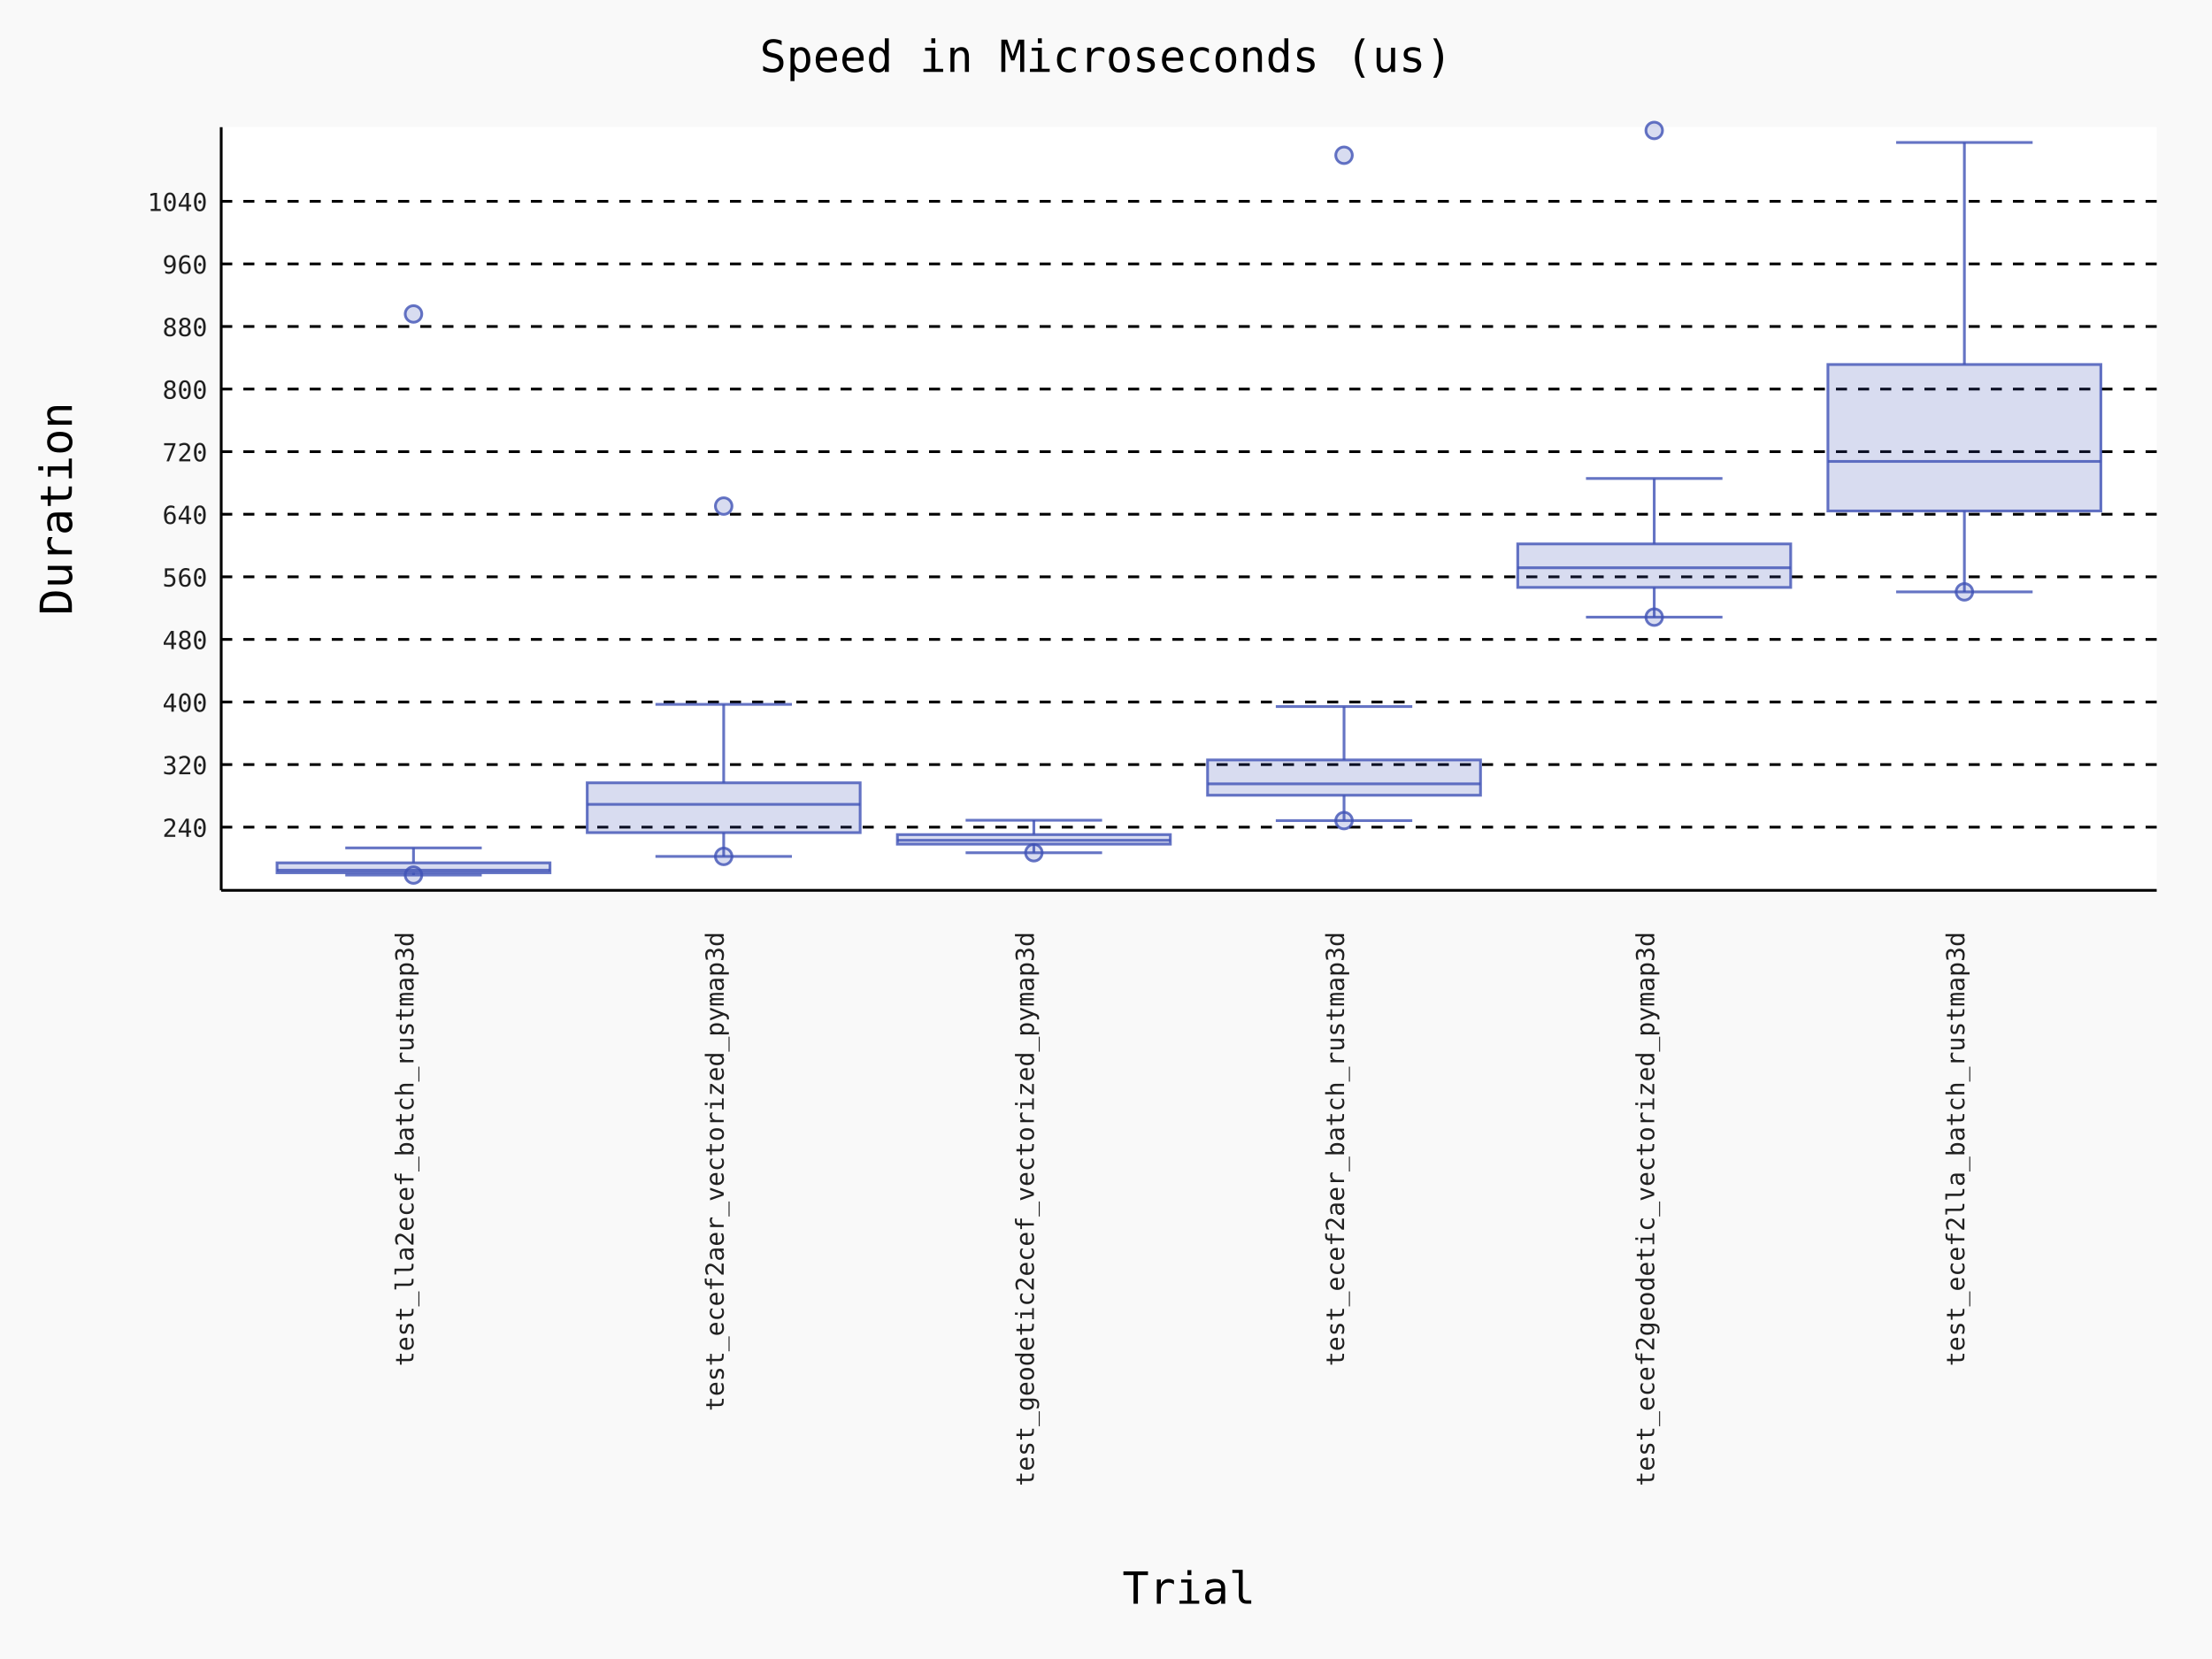
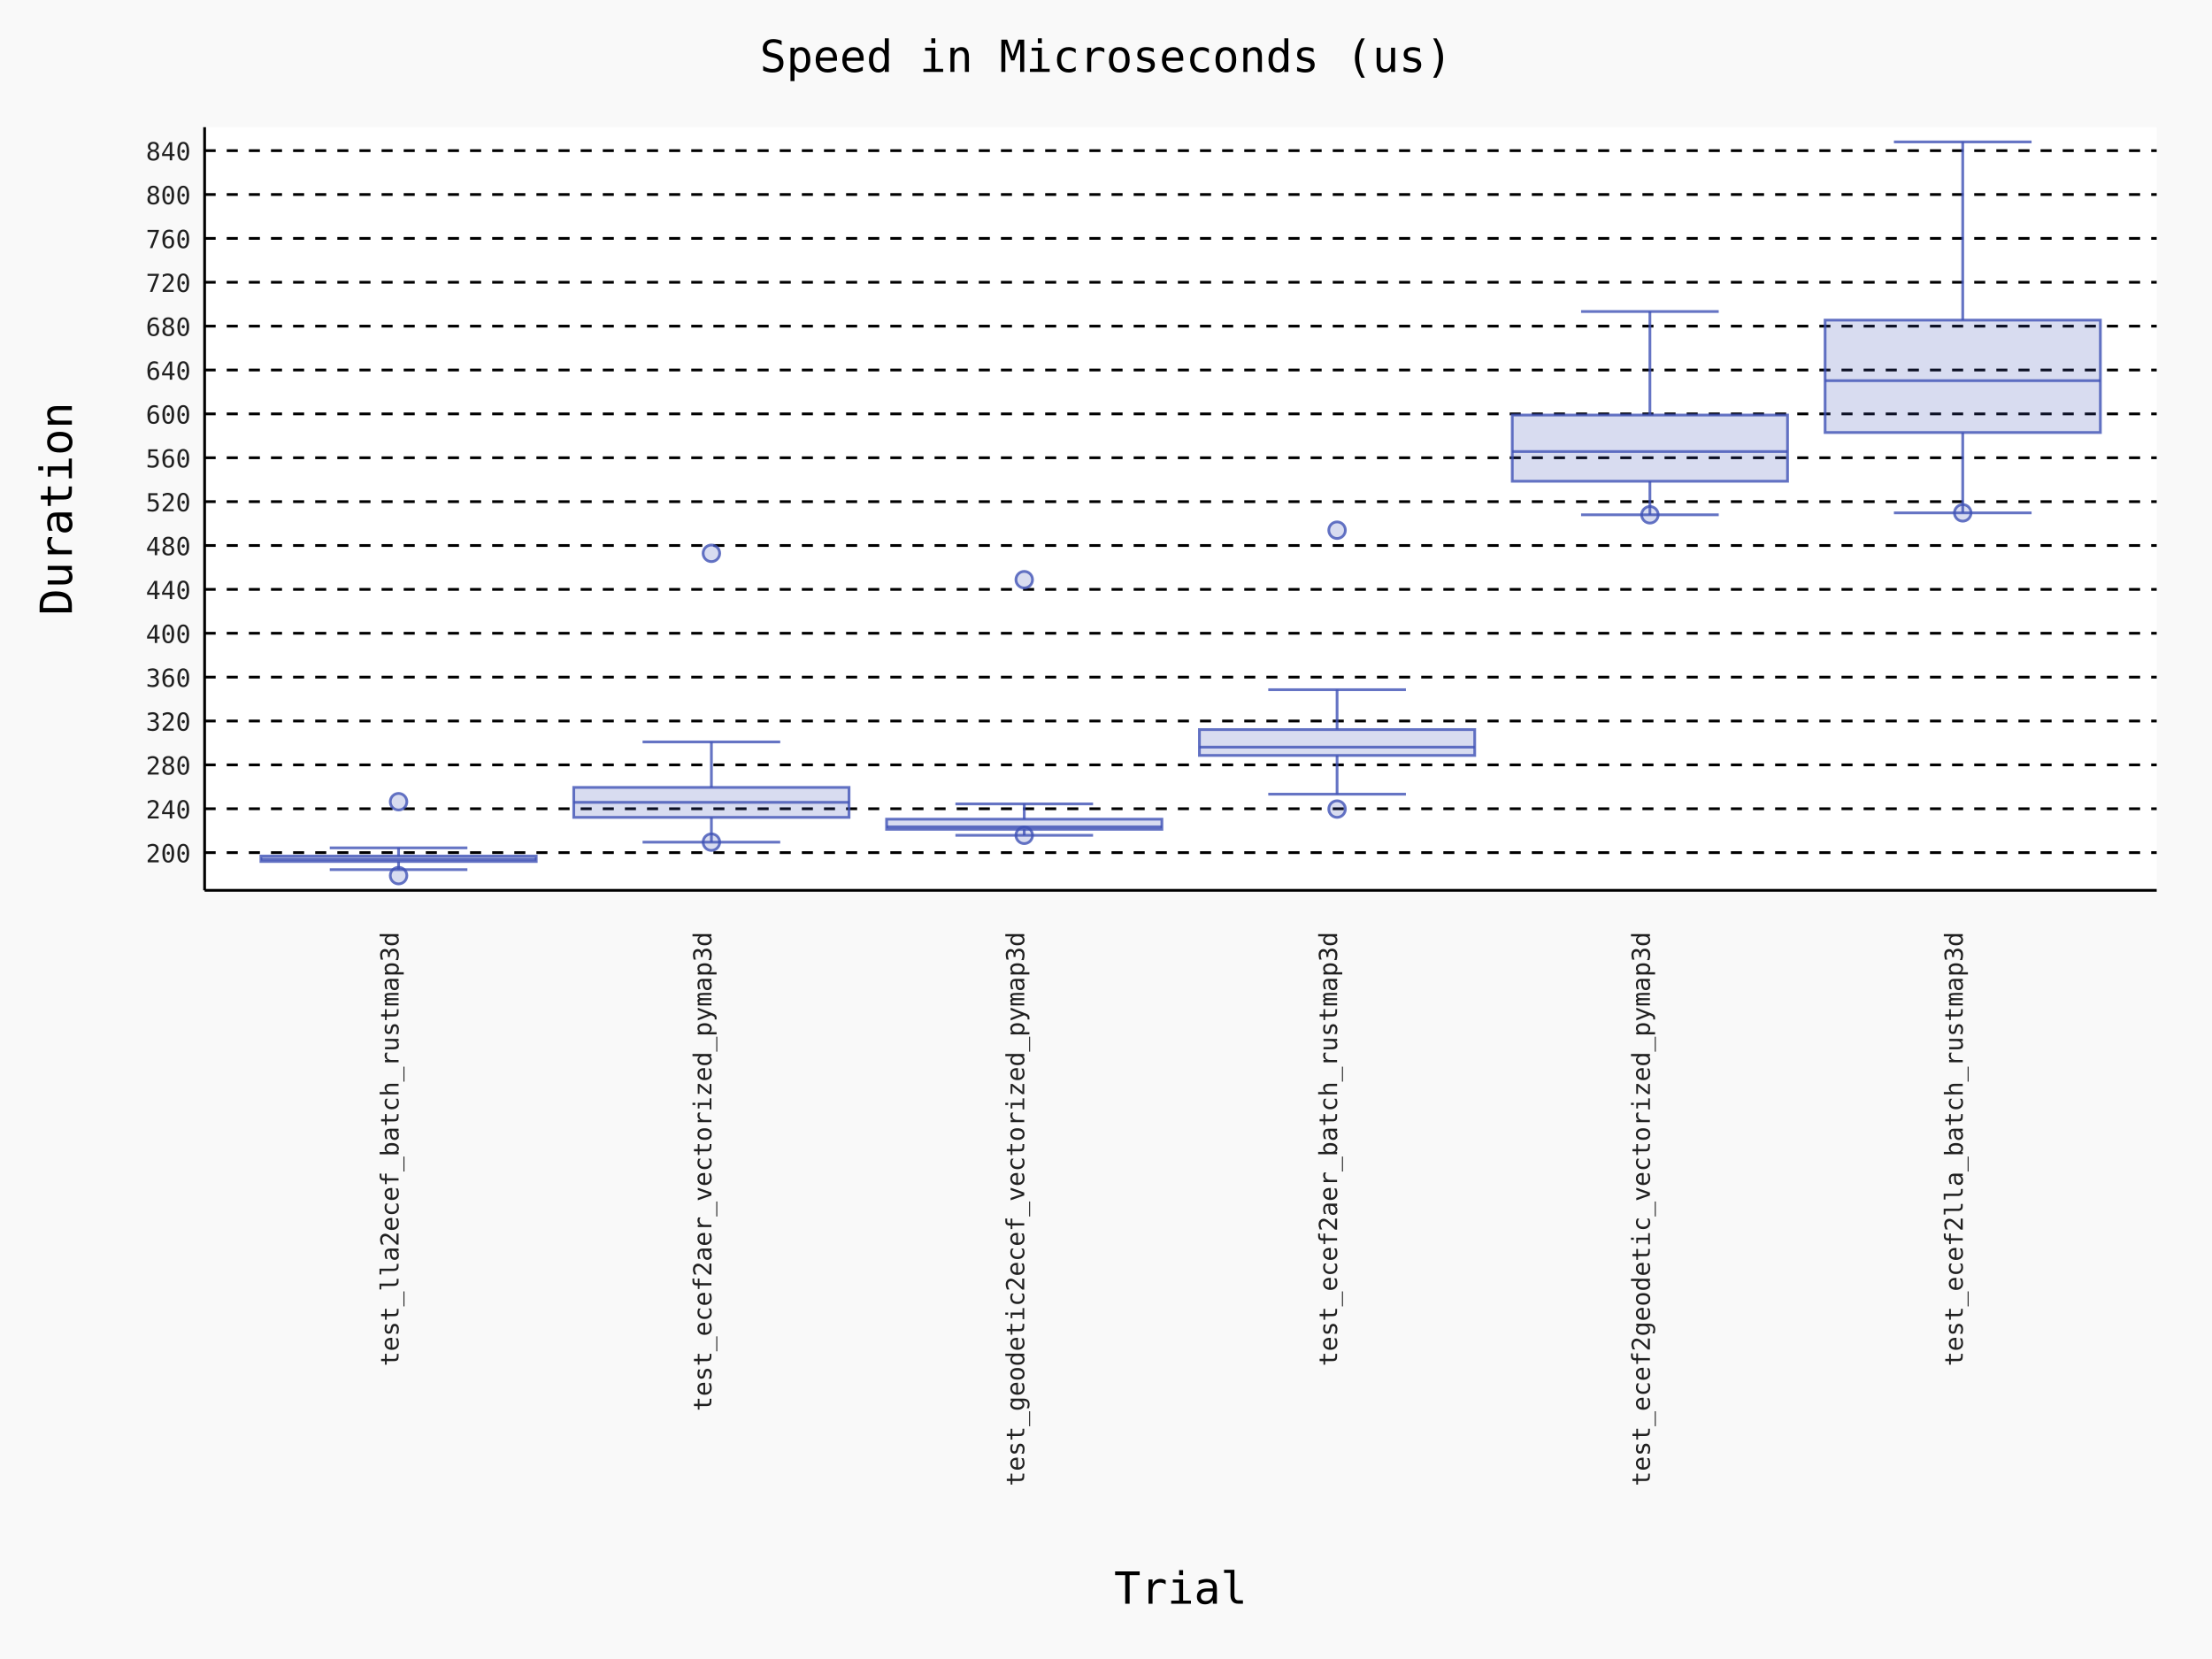
- <svg xmlns="http://www.w3.org/2000/svg" id="chart-7cfd5db5-1925-4a0a-97e5-719bb035194c" class="pygal-chart" viewBox="0 0 800 600">
+ <svg xmlns="http://www.w3.org/2000/svg" id="chart-a30a674b-902f-4b41-9be7-0fd7ef0fada4" class="pygal-chart" viewBox="0 0 800 600">
  <defs>
-     <style type="text/css">#chart-7cfd5db5-1925-4a0a-97e5-719bb035194c{-webkit-user-select:none;-webkit-font-smoothing:antialiased;font-family:Consolas,"Deja Vu Sans Mono","Bitstream Vera Sans Mono","Courier New",monospace}#chart-7cfd5db5-1925-4a0a-97e5-719bb035194c .title{font-family:Consolas,"Deja Vu Sans Mono","Bitstream Vera Sans Mono","Courier New",monospace;font-size:16px}#chart-7cfd5db5-1925-4a0a-97e5-719bb035194c .legends .legend text{font-family:Consolas,"Deja Vu Sans Mono","Bitstream Vera Sans Mono","Courier New",monospace;font-size:14px}#chart-7cfd5db5-1925-4a0a-97e5-719bb035194c .axis text{font-family:Consolas,"Deja Vu Sans Mono","Bitstream Vera Sans Mono","Courier New",monospace;font-size:10px}#chart-7cfd5db5-1925-4a0a-97e5-719bb035194c .axis text.major{font-family:Consolas,"Deja Vu Sans Mono","Bitstream Vera Sans Mono","Courier New",monospace;font-size:10px}#chart-7cfd5db5-1925-4a0a-97e5-719bb035194c .text-overlay text.value{font-family:Consolas,"Deja Vu Sans Mono","Bitstream Vera Sans Mono","Courier New",monospace;font-size:16px}#chart-7cfd5db5-1925-4a0a-97e5-719bb035194c .text-overlay text.label{font-family:Consolas,"Deja Vu Sans Mono","Bitstream Vera Sans Mono","Courier New",monospace;font-size:10px}#chart-7cfd5db5-1925-4a0a-97e5-719bb035194c .tooltip{font-family:Consolas,"Deja Vu Sans Mono","Bitstream Vera Sans Mono","Courier New",monospace;font-size:14px}#chart-7cfd5db5-1925-4a0a-97e5-719bb035194c text.no_data{font-family:Consolas,"Deja Vu Sans Mono","Bitstream Vera Sans Mono","Courier New",monospace;font-size:64px}
- #chart-7cfd5db5-1925-4a0a-97e5-719bb035194c{background-color:rgba(249,249,249,1)}#chart-7cfd5db5-1925-4a0a-97e5-719bb035194c path,#chart-7cfd5db5-1925-4a0a-97e5-719bb035194c line,#chart-7cfd5db5-1925-4a0a-97e5-719bb035194c rect,#chart-7cfd5db5-1925-4a0a-97e5-719bb035194c circle{-webkit-transition:150ms;-moz-transition:150ms;transition:150ms}#chart-7cfd5db5-1925-4a0a-97e5-719bb035194c .graph &gt; .background{fill:rgba(249,249,249,1)}#chart-7cfd5db5-1925-4a0a-97e5-719bb035194c .plot &gt; .background{fill:rgba(255,255,255,1)}#chart-7cfd5db5-1925-4a0a-97e5-719bb035194c .graph{fill:rgba(0,0,0,.87)}#chart-7cfd5db5-1925-4a0a-97e5-719bb035194c text.no_data{fill:rgba(0,0,0,1)}#chart-7cfd5db5-1925-4a0a-97e5-719bb035194c .title{fill:rgba(0,0,0,1)}#chart-7cfd5db5-1925-4a0a-97e5-719bb035194c .legends .legend text{fill:rgba(0,0,0,.87)}#chart-7cfd5db5-1925-4a0a-97e5-719bb035194c .legends .legend:hover text{fill:rgba(0,0,0,1)}#chart-7cfd5db5-1925-4a0a-97e5-719bb035194c .axis .line{stroke:rgba(0,0,0,1)}#chart-7cfd5db5-1925-4a0a-97e5-719bb035194c .axis .guide.line{stroke:rgba(0,0,0,.54)}#chart-7cfd5db5-1925-4a0a-97e5-719bb035194c .axis .major.line{stroke:rgba(0,0,0,.87)}#chart-7cfd5db5-1925-4a0a-97e5-719bb035194c .axis text.major{fill:rgba(0,0,0,1)}#chart-7cfd5db5-1925-4a0a-97e5-719bb035194c .axis.y .guides:hover .guide.line,#chart-7cfd5db5-1925-4a0a-97e5-719bb035194c .line-graph .axis.x .guides:hover .guide.line,#chart-7cfd5db5-1925-4a0a-97e5-719bb035194c .stackedline-graph .axis.x .guides:hover .guide.line,#chart-7cfd5db5-1925-4a0a-97e5-719bb035194c .xy-graph .axis.x .guides:hover .guide.line{stroke:rgba(0,0,0,1)}#chart-7cfd5db5-1925-4a0a-97e5-719bb035194c .axis .guides:hover text{fill:rgba(0,0,0,1)}#chart-7cfd5db5-1925-4a0a-97e5-719bb035194c .reactive{fill-opacity:.7;stroke-opacity:.8;stroke-width:1}#chart-7cfd5db5-1925-4a0a-97e5-719bb035194c .ci{stroke:rgba(0,0,0,.87)}#chart-7cfd5db5-1925-4a0a-97e5-719bb035194c .reactive.active,#chart-7cfd5db5-1925-4a0a-97e5-719bb035194c .active .reactive{fill-opacity:.8;stroke-opacity:.9;stroke-width:4}#chart-7cfd5db5-1925-4a0a-97e5-719bb035194c .ci .reactive.active{stroke-width:1.5}#chart-7cfd5db5-1925-4a0a-97e5-719bb035194c .series text{fill:rgba(0,0,0,1)}#chart-7cfd5db5-1925-4a0a-97e5-719bb035194c .tooltip rect{fill:rgba(255,255,255,1);stroke:rgba(0,0,0,1);-webkit-transition:opacity 150ms;-moz-transition:opacity 150ms;transition:opacity 150ms}#chart-7cfd5db5-1925-4a0a-97e5-719bb035194c .tooltip .label{fill:rgba(0,0,0,.87)}#chart-7cfd5db5-1925-4a0a-97e5-719bb035194c .tooltip .label{fill:rgba(0,0,0,.87)}#chart-7cfd5db5-1925-4a0a-97e5-719bb035194c .tooltip .legend{font-size:.8em;fill:rgba(0,0,0,.54)}#chart-7cfd5db5-1925-4a0a-97e5-719bb035194c .tooltip .x_label{font-size:.6em;fill:rgba(0,0,0,1)}#chart-7cfd5db5-1925-4a0a-97e5-719bb035194c .tooltip .xlink{font-size:.5em;text-decoration:underline}#chart-7cfd5db5-1925-4a0a-97e5-719bb035194c .tooltip .value{font-size:1.5em}#chart-7cfd5db5-1925-4a0a-97e5-719bb035194c .bound{font-size:.5em}#chart-7cfd5db5-1925-4a0a-97e5-719bb035194c .max-value{font-size:.75em;fill:rgba(0,0,0,.54)}#chart-7cfd5db5-1925-4a0a-97e5-719bb035194c .map-element{fill:rgba(255,255,255,1);stroke:rgba(0,0,0,.54) !important}#chart-7cfd5db5-1925-4a0a-97e5-719bb035194c .map-element .reactive{fill-opacity:inherit;stroke-opacity:inherit}#chart-7cfd5db5-1925-4a0a-97e5-719bb035194c .color-0,#chart-7cfd5db5-1925-4a0a-97e5-719bb035194c .color-0 a:visited{stroke:#3F51B5;fill:#3F51B5}#chart-7cfd5db5-1925-4a0a-97e5-719bb035194c .color-1,#chart-7cfd5db5-1925-4a0a-97e5-719bb035194c .color-1 a:visited{stroke:#3F51B5;fill:#3F51B5}#chart-7cfd5db5-1925-4a0a-97e5-719bb035194c .color-2,#chart-7cfd5db5-1925-4a0a-97e5-719bb035194c .color-2 a:visited{stroke:#3F51B5;fill:#3F51B5}#chart-7cfd5db5-1925-4a0a-97e5-719bb035194c .color-3,#chart-7cfd5db5-1925-4a0a-97e5-719bb035194c .color-3 a:visited{stroke:#3F51B5;fill:#3F51B5}#chart-7cfd5db5-1925-4a0a-97e5-719bb035194c .color-4,#chart-7cfd5db5-1925-4a0a-97e5-719bb035194c .color-4 a:visited{stroke:#3F51B5;fill:#3F51B5}#chart-7cfd5db5-1925-4a0a-97e5-719bb035194c .color-5,#chart-7cfd5db5-1925-4a0a-97e5-719bb035194c .color-5 a:visited{stroke:#3F51B5;fill:#3F51B5}#chart-7cfd5db5-1925-4a0a-97e5-719bb035194c .text-overlay .color-0 text{fill:black}#chart-7cfd5db5-1925-4a0a-97e5-719bb035194c .text-overlay .color-1 text{fill:black}#chart-7cfd5db5-1925-4a0a-97e5-719bb035194c .text-overlay .color-2 text{fill:black}#chart-7cfd5db5-1925-4a0a-97e5-719bb035194c .text-overlay .color-3 text{fill:black}#chart-7cfd5db5-1925-4a0a-97e5-719bb035194c .text-overlay .color-4 text{fill:black}#chart-7cfd5db5-1925-4a0a-97e5-719bb035194c .text-overlay .color-5 text{fill:black}
- #chart-7cfd5db5-1925-4a0a-97e5-719bb035194c text.no_data{text-anchor:middle}#chart-7cfd5db5-1925-4a0a-97e5-719bb035194c .guide.line{fill:none}#chart-7cfd5db5-1925-4a0a-97e5-719bb035194c .centered{text-anchor:middle}#chart-7cfd5db5-1925-4a0a-97e5-719bb035194c .title{text-anchor:middle}#chart-7cfd5db5-1925-4a0a-97e5-719bb035194c .legends .legend text{fill-opacity:1}#chart-7cfd5db5-1925-4a0a-97e5-719bb035194c .axis.x text{text-anchor:middle}#chart-7cfd5db5-1925-4a0a-97e5-719bb035194c .axis.x:not(.web) text[transform]{text-anchor:start}#chart-7cfd5db5-1925-4a0a-97e5-719bb035194c .axis.x:not(.web) text[transform].backwards{text-anchor:end}#chart-7cfd5db5-1925-4a0a-97e5-719bb035194c .axis.y text{text-anchor:end}#chart-7cfd5db5-1925-4a0a-97e5-719bb035194c .axis.y text[transform].backwards{text-anchor:start}#chart-7cfd5db5-1925-4a0a-97e5-719bb035194c .axis.y2 text{text-anchor:start}#chart-7cfd5db5-1925-4a0a-97e5-719bb035194c .axis.y2 text[transform].backwards{text-anchor:end}#chart-7cfd5db5-1925-4a0a-97e5-719bb035194c .axis .guide.line{stroke-dasharray:4,4;stroke:black}#chart-7cfd5db5-1925-4a0a-97e5-719bb035194c .axis .major.guide.line{stroke-dasharray:6,6;stroke:black}#chart-7cfd5db5-1925-4a0a-97e5-719bb035194c .horizontal .axis.y .guide.line,#chart-7cfd5db5-1925-4a0a-97e5-719bb035194c .horizontal .axis.y2 .guide.line,#chart-7cfd5db5-1925-4a0a-97e5-719bb035194c .vertical .axis.x .guide.line{opacity:0}#chart-7cfd5db5-1925-4a0a-97e5-719bb035194c .horizontal .axis.always_show .guide.line,#chart-7cfd5db5-1925-4a0a-97e5-719bb035194c .vertical .axis.always_show .guide.line{opacity:1 !important}#chart-7cfd5db5-1925-4a0a-97e5-719bb035194c .axis.y .guides:hover .guide.line,#chart-7cfd5db5-1925-4a0a-97e5-719bb035194c .axis.y2 .guides:hover .guide.line,#chart-7cfd5db5-1925-4a0a-97e5-719bb035194c .axis.x .guides:hover .guide.line{opacity:1}#chart-7cfd5db5-1925-4a0a-97e5-719bb035194c .axis .guides:hover text{opacity:1}#chart-7cfd5db5-1925-4a0a-97e5-719bb035194c .nofill{fill:none}#chart-7cfd5db5-1925-4a0a-97e5-719bb035194c .subtle-fill{fill-opacity:.2}#chart-7cfd5db5-1925-4a0a-97e5-719bb035194c .dot{stroke-width:1px;fill-opacity:1;stroke-opacity:1}#chart-7cfd5db5-1925-4a0a-97e5-719bb035194c .dot.active{stroke-width:5px}#chart-7cfd5db5-1925-4a0a-97e5-719bb035194c .dot.negative{fill:transparent}#chart-7cfd5db5-1925-4a0a-97e5-719bb035194c text,#chart-7cfd5db5-1925-4a0a-97e5-719bb035194c tspan{stroke:none !important}#chart-7cfd5db5-1925-4a0a-97e5-719bb035194c .series text.active{opacity:1}#chart-7cfd5db5-1925-4a0a-97e5-719bb035194c .tooltip rect{fill-opacity:.95;stroke-width:.5}#chart-7cfd5db5-1925-4a0a-97e5-719bb035194c .tooltip text{fill-opacity:1}#chart-7cfd5db5-1925-4a0a-97e5-719bb035194c .showable{visibility:hidden}#chart-7cfd5db5-1925-4a0a-97e5-719bb035194c .showable.shown{visibility:visible}#chart-7cfd5db5-1925-4a0a-97e5-719bb035194c .gauge-background{fill:rgba(229,229,229,1);stroke:none}#chart-7cfd5db5-1925-4a0a-97e5-719bb035194c .bg-lines{stroke:rgba(249,249,249,1);stroke-width:2px}
+     <style type="text/css">#chart-a30a674b-902f-4b41-9be7-0fd7ef0fada4{-webkit-user-select:none;-webkit-font-smoothing:antialiased;font-family:Consolas,"Deja Vu Sans Mono","Bitstream Vera Sans Mono","Courier New",monospace}#chart-a30a674b-902f-4b41-9be7-0fd7ef0fada4 .title{font-family:Consolas,"Deja Vu Sans Mono","Bitstream Vera Sans Mono","Courier New",monospace;font-size:16px}#chart-a30a674b-902f-4b41-9be7-0fd7ef0fada4 .legends .legend text{font-family:Consolas,"Deja Vu Sans Mono","Bitstream Vera Sans Mono","Courier New",monospace;font-size:14px}#chart-a30a674b-902f-4b41-9be7-0fd7ef0fada4 .axis text{font-family:Consolas,"Deja Vu Sans Mono","Bitstream Vera Sans Mono","Courier New",monospace;font-size:10px}#chart-a30a674b-902f-4b41-9be7-0fd7ef0fada4 .axis text.major{font-family:Consolas,"Deja Vu Sans Mono","Bitstream Vera Sans Mono","Courier New",monospace;font-size:10px}#chart-a30a674b-902f-4b41-9be7-0fd7ef0fada4 .text-overlay text.value{font-family:Consolas,"Deja Vu Sans Mono","Bitstream Vera Sans Mono","Courier New",monospace;font-size:16px}#chart-a30a674b-902f-4b41-9be7-0fd7ef0fada4 .text-overlay text.label{font-family:Consolas,"Deja Vu Sans Mono","Bitstream Vera Sans Mono","Courier New",monospace;font-size:10px}#chart-a30a674b-902f-4b41-9be7-0fd7ef0fada4 .tooltip{font-family:Consolas,"Deja Vu Sans Mono","Bitstream Vera Sans Mono","Courier New",monospace;font-size:14px}#chart-a30a674b-902f-4b41-9be7-0fd7ef0fada4 text.no_data{font-family:Consolas,"Deja Vu Sans Mono","Bitstream Vera Sans Mono","Courier New",monospace;font-size:64px}
+ #chart-a30a674b-902f-4b41-9be7-0fd7ef0fada4{background-color:rgba(249,249,249,1)}#chart-a30a674b-902f-4b41-9be7-0fd7ef0fada4 path,#chart-a30a674b-902f-4b41-9be7-0fd7ef0fada4 line,#chart-a30a674b-902f-4b41-9be7-0fd7ef0fada4 rect,#chart-a30a674b-902f-4b41-9be7-0fd7ef0fada4 circle{-webkit-transition:150ms;-moz-transition:150ms;transition:150ms}#chart-a30a674b-902f-4b41-9be7-0fd7ef0fada4 .graph &gt; .background{fill:rgba(249,249,249,1)}#chart-a30a674b-902f-4b41-9be7-0fd7ef0fada4 .plot &gt; .background{fill:rgba(255,255,255,1)}#chart-a30a674b-902f-4b41-9be7-0fd7ef0fada4 .graph{fill:rgba(0,0,0,.87)}#chart-a30a674b-902f-4b41-9be7-0fd7ef0fada4 text.no_data{fill:rgba(0,0,0,1)}#chart-a30a674b-902f-4b41-9be7-0fd7ef0fada4 .title{fill:rgba(0,0,0,1)}#chart-a30a674b-902f-4b41-9be7-0fd7ef0fada4 .legends .legend text{fill:rgba(0,0,0,.87)}#chart-a30a674b-902f-4b41-9be7-0fd7ef0fada4 .legends .legend:hover text{fill:rgba(0,0,0,1)}#chart-a30a674b-902f-4b41-9be7-0fd7ef0fada4 .axis .line{stroke:rgba(0,0,0,1)}#chart-a30a674b-902f-4b41-9be7-0fd7ef0fada4 .axis .guide.line{stroke:rgba(0,0,0,.54)}#chart-a30a674b-902f-4b41-9be7-0fd7ef0fada4 .axis .major.line{stroke:rgba(0,0,0,.87)}#chart-a30a674b-902f-4b41-9be7-0fd7ef0fada4 .axis text.major{fill:rgba(0,0,0,1)}#chart-a30a674b-902f-4b41-9be7-0fd7ef0fada4 .axis.y .guides:hover .guide.line,#chart-a30a674b-902f-4b41-9be7-0fd7ef0fada4 .line-graph .axis.x .guides:hover .guide.line,#chart-a30a674b-902f-4b41-9be7-0fd7ef0fada4 .stackedline-graph .axis.x .guides:hover .guide.line,#chart-a30a674b-902f-4b41-9be7-0fd7ef0fada4 .xy-graph .axis.x .guides:hover .guide.line{stroke:rgba(0,0,0,1)}#chart-a30a674b-902f-4b41-9be7-0fd7ef0fada4 .axis .guides:hover text{fill:rgba(0,0,0,1)}#chart-a30a674b-902f-4b41-9be7-0fd7ef0fada4 .reactive{fill-opacity:.7;stroke-opacity:.8;stroke-width:1}#chart-a30a674b-902f-4b41-9be7-0fd7ef0fada4 .ci{stroke:rgba(0,0,0,.87)}#chart-a30a674b-902f-4b41-9be7-0fd7ef0fada4 .reactive.active,#chart-a30a674b-902f-4b41-9be7-0fd7ef0fada4 .active .reactive{fill-opacity:.8;stroke-opacity:.9;stroke-width:4}#chart-a30a674b-902f-4b41-9be7-0fd7ef0fada4 .ci .reactive.active{stroke-width:1.5}#chart-a30a674b-902f-4b41-9be7-0fd7ef0fada4 .series text{fill:rgba(0,0,0,1)}#chart-a30a674b-902f-4b41-9be7-0fd7ef0fada4 .tooltip rect{fill:rgba(255,255,255,1);stroke:rgba(0,0,0,1);-webkit-transition:opacity 150ms;-moz-transition:opacity 150ms;transition:opacity 150ms}#chart-a30a674b-902f-4b41-9be7-0fd7ef0fada4 .tooltip .label{fill:rgba(0,0,0,.87)}#chart-a30a674b-902f-4b41-9be7-0fd7ef0fada4 .tooltip .label{fill:rgba(0,0,0,.87)}#chart-a30a674b-902f-4b41-9be7-0fd7ef0fada4 .tooltip .legend{font-size:.8em;fill:rgba(0,0,0,.54)}#chart-a30a674b-902f-4b41-9be7-0fd7ef0fada4 .tooltip .x_label{font-size:.6em;fill:rgba(0,0,0,1)}#chart-a30a674b-902f-4b41-9be7-0fd7ef0fada4 .tooltip .xlink{font-size:.5em;text-decoration:underline}#chart-a30a674b-902f-4b41-9be7-0fd7ef0fada4 .tooltip .value{font-size:1.5em}#chart-a30a674b-902f-4b41-9be7-0fd7ef0fada4 .bound{font-size:.5em}#chart-a30a674b-902f-4b41-9be7-0fd7ef0fada4 .max-value{font-size:.75em;fill:rgba(0,0,0,.54)}#chart-a30a674b-902f-4b41-9be7-0fd7ef0fada4 .map-element{fill:rgba(255,255,255,1);stroke:rgba(0,0,0,.54) !important}#chart-a30a674b-902f-4b41-9be7-0fd7ef0fada4 .map-element .reactive{fill-opacity:inherit;stroke-opacity:inherit}#chart-a30a674b-902f-4b41-9be7-0fd7ef0fada4 .color-0,#chart-a30a674b-902f-4b41-9be7-0fd7ef0fada4 .color-0 a:visited{stroke:#3F51B5;fill:#3F51B5}#chart-a30a674b-902f-4b41-9be7-0fd7ef0fada4 .color-1,#chart-a30a674b-902f-4b41-9be7-0fd7ef0fada4 .color-1 a:visited{stroke:#3F51B5;fill:#3F51B5}#chart-a30a674b-902f-4b41-9be7-0fd7ef0fada4 .color-2,#chart-a30a674b-902f-4b41-9be7-0fd7ef0fada4 .color-2 a:visited{stroke:#3F51B5;fill:#3F51B5}#chart-a30a674b-902f-4b41-9be7-0fd7ef0fada4 .color-3,#chart-a30a674b-902f-4b41-9be7-0fd7ef0fada4 .color-3 a:visited{stroke:#3F51B5;fill:#3F51B5}#chart-a30a674b-902f-4b41-9be7-0fd7ef0fada4 .color-4,#chart-a30a674b-902f-4b41-9be7-0fd7ef0fada4 .color-4 a:visited{stroke:#3F51B5;fill:#3F51B5}#chart-a30a674b-902f-4b41-9be7-0fd7ef0fada4 .color-5,#chart-a30a674b-902f-4b41-9be7-0fd7ef0fada4 .color-5 a:visited{stroke:#3F51B5;fill:#3F51B5}#chart-a30a674b-902f-4b41-9be7-0fd7ef0fada4 .text-overlay .color-0 text{fill:black}#chart-a30a674b-902f-4b41-9be7-0fd7ef0fada4 .text-overlay .color-1 text{fill:black}#chart-a30a674b-902f-4b41-9be7-0fd7ef0fada4 .text-overlay .color-2 text{fill:black}#chart-a30a674b-902f-4b41-9be7-0fd7ef0fada4 .text-overlay .color-3 text{fill:black}#chart-a30a674b-902f-4b41-9be7-0fd7ef0fada4 .text-overlay .color-4 text{fill:black}#chart-a30a674b-902f-4b41-9be7-0fd7ef0fada4 .text-overlay .color-5 text{fill:black}
+ #chart-a30a674b-902f-4b41-9be7-0fd7ef0fada4 text.no_data{text-anchor:middle}#chart-a30a674b-902f-4b41-9be7-0fd7ef0fada4 .guide.line{fill:none}#chart-a30a674b-902f-4b41-9be7-0fd7ef0fada4 .centered{text-anchor:middle}#chart-a30a674b-902f-4b41-9be7-0fd7ef0fada4 .title{text-anchor:middle}#chart-a30a674b-902f-4b41-9be7-0fd7ef0fada4 .legends .legend text{fill-opacity:1}#chart-a30a674b-902f-4b41-9be7-0fd7ef0fada4 .axis.x text{text-anchor:middle}#chart-a30a674b-902f-4b41-9be7-0fd7ef0fada4 .axis.x:not(.web) text[transform]{text-anchor:start}#chart-a30a674b-902f-4b41-9be7-0fd7ef0fada4 .axis.x:not(.web) text[transform].backwards{text-anchor:end}#chart-a30a674b-902f-4b41-9be7-0fd7ef0fada4 .axis.y text{text-anchor:end}#chart-a30a674b-902f-4b41-9be7-0fd7ef0fada4 .axis.y text[transform].backwards{text-anchor:start}#chart-a30a674b-902f-4b41-9be7-0fd7ef0fada4 .axis.y2 text{text-anchor:start}#chart-a30a674b-902f-4b41-9be7-0fd7ef0fada4 .axis.y2 text[transform].backwards{text-anchor:end}#chart-a30a674b-902f-4b41-9be7-0fd7ef0fada4 .axis .guide.line{stroke-dasharray:4,4;stroke:black}#chart-a30a674b-902f-4b41-9be7-0fd7ef0fada4 .axis .major.guide.line{stroke-dasharray:6,6;stroke:black}#chart-a30a674b-902f-4b41-9be7-0fd7ef0fada4 .horizontal .axis.y .guide.line,#chart-a30a674b-902f-4b41-9be7-0fd7ef0fada4 .horizontal .axis.y2 .guide.line,#chart-a30a674b-902f-4b41-9be7-0fd7ef0fada4 .vertical .axis.x .guide.line{opacity:0}#chart-a30a674b-902f-4b41-9be7-0fd7ef0fada4 .horizontal .axis.always_show .guide.line,#chart-a30a674b-902f-4b41-9be7-0fd7ef0fada4 .vertical .axis.always_show .guide.line{opacity:1 !important}#chart-a30a674b-902f-4b41-9be7-0fd7ef0fada4 .axis.y .guides:hover .guide.line,#chart-a30a674b-902f-4b41-9be7-0fd7ef0fada4 .axis.y2 .guides:hover .guide.line,#chart-a30a674b-902f-4b41-9be7-0fd7ef0fada4 .axis.x .guides:hover .guide.line{opacity:1}#chart-a30a674b-902f-4b41-9be7-0fd7ef0fada4 .axis .guides:hover text{opacity:1}#chart-a30a674b-902f-4b41-9be7-0fd7ef0fada4 .nofill{fill:none}#chart-a30a674b-902f-4b41-9be7-0fd7ef0fada4 .subtle-fill{fill-opacity:.2}#chart-a30a674b-902f-4b41-9be7-0fd7ef0fada4 .dot{stroke-width:1px;fill-opacity:1;stroke-opacity:1}#chart-a30a674b-902f-4b41-9be7-0fd7ef0fada4 .dot.active{stroke-width:5px}#chart-a30a674b-902f-4b41-9be7-0fd7ef0fada4 .dot.negative{fill:transparent}#chart-a30a674b-902f-4b41-9be7-0fd7ef0fada4 text,#chart-a30a674b-902f-4b41-9be7-0fd7ef0fada4 tspan{stroke:none !important}#chart-a30a674b-902f-4b41-9be7-0fd7ef0fada4 .series text.active{opacity:1}#chart-a30a674b-902f-4b41-9be7-0fd7ef0fada4 .tooltip rect{fill-opacity:.95;stroke-width:.5}#chart-a30a674b-902f-4b41-9be7-0fd7ef0fada4 .tooltip text{fill-opacity:1}#chart-a30a674b-902f-4b41-9be7-0fd7ef0fada4 .showable{visibility:hidden}#chart-a30a674b-902f-4b41-9be7-0fd7ef0fada4 .showable.shown{visibility:visible}#chart-a30a674b-902f-4b41-9be7-0fd7ef0fada4 .gauge-background{fill:rgba(229,229,229,1);stroke:none}#chart-a30a674b-902f-4b41-9be7-0fd7ef0fada4 .bg-lines{stroke:rgba(249,249,249,1);stroke-width:2px}
.tooltip .value{font-size:1em !important}.axis text{font-size:9px !important}</style>
  </defs>
  <g class="graph custombox-graph vertical">
    <rect x="0" y="0" width="800" height="600" class="background" />
-     <g transform="translate(80, 46)" class="plot">
-       <rect x="0" y="0" width="700.0" height="276.0" class="background" />
+     <g transform="translate(74, 46)" class="plot">
+       <rect x="0" y="0" width="706.0" height="276.0" class="background" />
      <g class="axis y always_show">
-         <path d="M0 276 h700" class="line" />
-         <g class="guides">
-           <path d="M0 253.151 h700" class="guide line" />
-           <text x="-5" y="256.651" class="">240</text>
-         </g>
-         <g class="guides">
-           <path d="M0 230.517 h700" class="guide line" />
-           <text x="-5" y="234.017" class="">320</text>
-         </g>
-         <g class="guides">
-           <path d="M0 207.883 h700" class="guide line" />
-           <text x="-5" y="211.383" class="">400</text>
-         </g>
-         <g class="guides">
-           <path d="M0 185.249 h700" class="guide line" />
-           <text x="-5" y="188.749" class="">480</text>
-         </g>
-         <g class="guides">
-           <path d="M0 162.615 h700" class="guide line" />
-           <text x="-5" y="166.115" class="">560</text>
-         </g>
-         <g class="guides">
-           <path d="M0 139.98 h700" class="guide line" />
-           <text x="-5" y="143.48" class="">640</text>
-         </g>
-         <g class="guides">
-           <path d="M0 117.346 h700" class="guide line" />
-           <text x="-5" y="120.846" class="">720</text>
-         </g>
-         <g class="guides">
-           <path d="M0 94.712 h700" class="guide line" />
-           <text x="-5" y="98.212" class="">800</text>
-         </g>
-         <g class="guides">
-           <path d="M0 72.078 h700" class="guide line" />
-           <text x="-5" y="75.578" class="">880</text>
-         </g>
-         <g class="guides">
-           <path d="M0 49.444 h700" class="guide line" />
-           <text x="-5" y="52.944" class="">960</text>
-         </g>
-         <g class="guides">
-           <path d="M0 26.81 h700" class="guide line" />
-           <text x="-5" y="30.31" class="">1040</text>
+         <path d="M0 276 h706" class="line" />
+         <g class="guides">
+           <path d="M0 262.362 h706" class="guide line" />
+           <text x="-5" y="265.862" class="">200</text>
+         </g>
+         <g class="guides">
+           <path d="M0 246.494 h706" class="guide line" />
+           <text x="-5" y="249.994" class="">240</text>
+         </g>
+         <g class="guides">
+           <path d="M0 230.627 h706" class="guide line" />
+           <text x="-5" y="234.127" class="">280</text>
+         </g>
+         <g class="guides">
+           <path d="M0 214.759 h706" class="guide line" />
+           <text x="-5" y="218.259" class="">320</text>
+         </g>
+         <g class="guides">
+           <path d="M0 198.892 h706" class="guide line" />
+           <text x="-5" y="202.392" class="">360</text>
+         </g>
+         <g class="guides">
+           <path d="M0 183.024 h706" class="guide line" />
+           <text x="-5" y="186.524" class="">400</text>
+         </g>
+         <g class="guides">
+           <path d="M0 167.157 h706" class="guide line" />
+           <text x="-5" y="170.657" class="">440</text>
+         </g>
+         <g class="guides">
+           <path d="M0 151.289 h706" class="guide line" />
+           <text x="-5" y="154.789" class="">480</text>
+         </g>
+         <g class="guides">
+           <path d="M0 135.422 h706" class="guide line" />
+           <text x="-5" y="138.922" class="">520</text>
+         </g>
+         <g class="guides">
+           <path d="M0 119.554 h706" class="guide line" />
+           <text x="-5" y="123.054" class="">560</text>
+         </g>
+         <g class="guides">
+           <path d="M0 103.686 h706" class="guide line" />
+           <text x="-5" y="107.186" class="">600</text>
+         </g>
+         <g class="guides">
+           <path d="M0 87.819 h706" class="guide line" />
+           <text x="-5" y="91.319" class="">640</text>
+         </g>
+         <g class="guides">
+           <path d="M0 71.951 h706" class="guide line" />
+           <text x="-5" y="75.451" class="">680</text>
+         </g>
+         <g class="guides">
+           <path d="M0 56.084 h706" class="guide line" />
+           <text x="-5" y="59.584" class="">720</text>
+         </g>
+         <g class="guides">
+           <path d="M0 40.216 h706" class="guide line" />
+           <text x="-5" y="43.716" class="">760</text>
+         </g>
+         <g class="guides">
+           <path d="M0 24.349 h706" class="guide line" />
+           <text x="-5" y="27.849" class="">800</text>
+         </g>
+         <g class="guides">
+           <path d="M0 8.481 h706" class="guide line" />
+           <text x="-5" y="11.981" class="">840</text>
        </g>
      </g>
      <g class="axis x">
        <path d="M0 0 v276" class="line" />
        <g class="guides">
-           <path d="M69.551 0 v276" class="guide line" />
-           <text x="69.551" y="291.0" class="backwards" transform="rotate(270 69.55128 291)">test_lla2ecef_batch_rustmap3d</text>
-         </g>
-         <g class="guides">
-           <path d="M181.731 0 v276" class="guide line" />
-           <text x="181.731" y="291.0" class="backwards" transform="rotate(270 181.7308 291)">test_ecef2aer_vectorized_pymap3d</text>
-         </g>
-         <g class="guides">
-           <path d="M293.91 0 v276" class="guide line" />
-           <text x="293.91" y="291.0" class="backwards" transform="rotate(270 293.9103 291)">test_geodetic2ecef_vectorized_pymap3d</text>
-         </g>
-         <g class="guides">
-           <path d="M406.09 0 v276" class="guide line" />
-           <text x="406.09" y="291.0" class="backwards" transform="rotate(270 406.0897 291)">test_ecef2aer_batch_rustmap3d</text>
-         </g>
-         <g class="guides">
-           <path d="M518.269 0 v276" class="guide line" />
-           <text x="518.269" y="291.0" class="backwards" transform="rotate(270 518.2692 291)">test_ecef2geodetic_vectorized_pymap3d</text>
-         </g>
-         <g class="guides">
-           <path d="M630.449 0 v276" class="guide line" />
-           <text x="630.449" y="291.0" class="backwards" transform="rotate(270 630.4487 291)">test_ecef2lla_batch_rustmap3d</text>
+           <path d="M70.147 0 v276" class="guide line" />
+           <text x="70.147" y="291.0" class="backwards" transform="rotate(270 70.14744 291)">test_lla2ecef_batch_rustmap3d</text>
+         </g>
+         <g class="guides">
+           <path d="M183.288 0 v276" class="guide line" />
+           <text x="183.288" y="291.0" class="backwards" transform="rotate(270 183.2885 291)">test_ecef2aer_vectorized_pymap3d</text>
+         </g>
+         <g class="guides">
+           <path d="M296.429 0 v276" class="guide line" />
+           <text x="296.429" y="291.0" class="backwards" transform="rotate(270 296.4295 291)">test_geodetic2ecef_vectorized_pymap3d</text>
+         </g>
+         <g class="guides">
+           <path d="M409.571 0 v276" class="guide line" />
+           <text x="409.571" y="291.0" class="backwards" transform="rotate(270 409.5705 291)">test_ecef2aer_batch_rustmap3d</text>
+         </g>
+         <g class="guides">
+           <path d="M522.712 0 v276" class="guide line" />
+           <text x="522.712" y="291.0" class="backwards" transform="rotate(270 522.7115 291)">test_ecef2geodetic_vectorized_pymap3d</text>
+         </g>
+         <g class="guides">
+           <path d="M635.853 0 v276" class="guide line" />
+           <text x="635.853" y="291.0" class="backwards" transform="rotate(270 635.8526 291)">test_ecef2lla_batch_rustmap3d</text>
        </g>
      </g>
      <g class="series serie-0 color-0">
        <g class="boxes">
          <g class="box">
-             <path stroke-width="3" d="M44.872 270.48 L94.231 270.48" class="reactive tooltip-trigger" />
-             <path stroke-width="3" d="M20.192 268.712 L118.91 268.712" class="reactive tooltip-trigger" />
-             <path stroke-width="3" d="M44.872 260.66 L94.231 260.66" class="reactive tooltip-trigger" />
-             <path stroke-width="2" d="M69.551 270.48 L69.551 269.643" class="reactive tooltip-trigger" />
-             <path stroke-width="2" d="M69.551 260.66 L69.551 266.059" class="reactive tooltip-trigger" />
-             <rect x="20.192" y="266.059" height="3.584" width="98.718" class="subtle-fill reactive tooltip-trigger" />
-             <circle cx="69.551" cy="270.48" r="3" class="subtle-fill reactive tooltip-trigger" />
-             <circle cx="69.551" cy="67.551" r="3" class="subtle-fill reactive tooltip-trigger" />
+             <path stroke-width="3" d="M45.256 268.511 L95.038 268.511" class="reactive tooltip-trigger" />
+             <path stroke-width="3" d="M20.365 264.742 L119.929 264.742" class="reactive tooltip-trigger" />
+             <path stroke-width="3" d="M45.256 260.643 L95.038 260.643" class="reactive tooltip-trigger" />
+             <path stroke-width="2" d="M70.147 268.511 L70.147 265.568" class="reactive tooltip-trigger" />
+             <path stroke-width="2" d="M70.147 260.643 L70.147 263.601" class="reactive tooltip-trigger" />
+             <rect x="20.365" y="263.602" height="1.967" width="99.564" class="subtle-fill reactive tooltip-trigger" />
+             <circle cx="70.147" cy="270.676" r="3" class="subtle-fill reactive tooltip-trigger" />
+             <circle cx="70.147" cy="243.949" r="3" class="subtle-fill reactive tooltip-trigger" />
          </g>
        </g>
      </g>
      <g class="series serie-1 color-1">
        <g class="boxes">
          <g class="box">
-             <path stroke-width="3" d="M157.051 263.737 L206.41 263.737" class="reactive tooltip-trigger" />
-             <path stroke-width="3" d="M132.372 244.911 L231.09 244.911" class="reactive tooltip-trigger" />
-             <path stroke-width="3" d="M157.051 208.743 L206.41 208.743" class="reactive tooltip-trigger" />
-             <path stroke-width="2" d="M181.731 263.737 L181.731 255.128" class="reactive tooltip-trigger" />
-             <path stroke-width="2" d="M181.731 208.743 L181.731 237.113" class="reactive tooltip-trigger" />
-             <rect x="132.372" y="237.113" height="18.016" width="98.718" class="subtle-fill reactive tooltip-trigger" />
-             <circle cx="181.731" cy="263.737" r="3" class="subtle-fill reactive tooltip-trigger" />
-             <circle cx="181.731" cy="137.033" r="3" class="subtle-fill reactive tooltip-trigger" />
+             <path stroke-width="3" d="M158.397 258.577 L208.179 258.577" class="reactive tooltip-trigger" />
+             <path stroke-width="3" d="M133.506 244.18 L233.071 244.18" class="reactive tooltip-trigger" />
+             <path stroke-width="3" d="M158.397 222.33 L208.179 222.33" class="reactive tooltip-trigger" />
+             <path stroke-width="2" d="M183.288 258.577 L183.288 249.618" class="reactive tooltip-trigger" />
+             <path stroke-width="2" d="M183.288 222.33 L183.288 238.775" class="reactive tooltip-trigger" />
+             <rect x="133.506" y="238.775" height="10.843" width="99.564" class="subtle-fill reactive tooltip-trigger" />
+             <circle cx="183.288" cy="258.577" r="3" class="subtle-fill reactive tooltip-trigger" />
+             <circle cx="183.288" cy="154.115" r="3" class="subtle-fill reactive tooltip-trigger" />
          </g>
        </g>
      </g>
      <g class="series serie-2 color-2">
        <g class="boxes">
          <g class="box">
-             <path stroke-width="3" d="M269.231 262.405 L318.59 262.405" class="reactive tooltip-trigger" />
-             <path stroke-width="3" d="M244.551 257.902 L343.269 257.902" class="reactive tooltip-trigger" />
-             <path stroke-width="3" d="M269.231 250.652 L318.59 250.652" class="reactive tooltip-trigger" />
-             <path stroke-width="2" d="M293.91 262.405 L293.91 259.305" class="reactive tooltip-trigger" />
-             <path stroke-width="2" d="M293.91 250.652 L293.91 255.85" class="reactive tooltip-trigger" />
-             <rect x="244.551" y="255.85" height="3.454" width="98.718" class="subtle-fill reactive tooltip-trigger" />
-             <circle cx="293.91" cy="262.405" r="3" class="subtle-fill reactive tooltip-trigger" />
-             <circle cx="293.91" cy="-139.491" r="3" class="subtle-fill reactive tooltip-trigger" />
+             <path stroke-width="3" d="M271.538 256.097 L321.321 256.097" class="reactive tooltip-trigger" />
+             <path stroke-width="3" d="M246.647 253.04 L346.212 253.04" class="reactive tooltip-trigger" />
+             <path stroke-width="3" d="M271.538 244.742 L321.321 244.742" class="reactive tooltip-trigger" />
+             <path stroke-width="2" d="M296.429 256.097 L296.429 253.932" class="reactive tooltip-trigger" />
+             <path stroke-width="2" d="M296.429 244.742 L296.429 250.263" class="reactive tooltip-trigger" />
+             <rect x="246.647" y="250.263" height="3.669" width="99.564" class="subtle-fill reactive tooltip-trigger" />
+             <circle cx="296.429" cy="256.097" r="3" class="subtle-fill reactive tooltip-trigger" />
+             <circle cx="296.429" cy="163.652" r="3" class="subtle-fill reactive tooltip-trigger" />
          </g>
        </g>
      </g>
      <g class="series serie-3 color-3">
        <g class="boxes">
          <g class="box">
-             <path stroke-width="3" d="M381.41 250.781 L430.769 250.781" class="reactive tooltip-trigger" />
-             <path stroke-width="3" d="M356.731 237.49 L455.449 237.49" class="reactive tooltip-trigger" />
-             <path stroke-width="3" d="M381.41 209.533 L430.769 209.533" class="reactive tooltip-trigger" />
-             <path stroke-width="2" d="M406.09 250.781 L406.09 241.61" class="reactive tooltip-trigger" />
-             <path stroke-width="2" d="M406.09 209.533 L406.09 228.843" class="reactive tooltip-trigger" />
-             <rect x="356.731" y="228.843" height="12.767" width="98.718" class="subtle-fill reactive tooltip-trigger" />
-             <circle cx="406.09" cy="250.781" r="3" class="subtle-fill reactive tooltip-trigger" />
-             <circle cx="406.09" cy="10.153" r="3" class="subtle-fill reactive tooltip-trigger" />
+             <path stroke-width="3" d="M384.679 241.222 L434.462 241.222" class="reactive tooltip-trigger" />
+             <path stroke-width="3" d="M359.788 224.214 L459.353 224.214" class="reactive tooltip-trigger" />
+             <path stroke-width="3" d="M384.679 203.437 L434.462 203.437" class="reactive tooltip-trigger" />
+             <path stroke-width="2" d="M409.571 241.222 L409.571 227.214" class="reactive tooltip-trigger" />
+             <path stroke-width="2" d="M409.571 203.437 L409.571 217.859" class="reactive tooltip-trigger" />
+             <rect x="359.788" y="217.859" height="9.355" width="99.564" class="subtle-fill reactive tooltip-trigger" />
+             <circle cx="409.571" cy="246.61" r="3" class="subtle-fill reactive tooltip-trigger" />
+             <circle cx="409.571" cy="145.752" r="3" class="subtle-fill reactive tooltip-trigger" />
          </g>
        </g>
      </g>
      <g class="series serie-4 color-4">
        <g class="boxes">
          <g class="box">
-             <path stroke-width="3" d="M493.59 177.197 L542.949 177.197" class="reactive tooltip-trigger" />
-             <path stroke-width="3" d="M468.91 159.337 L567.628 159.337" class="reactive tooltip-trigger" />
-             <path stroke-width="3" d="M493.59 127.049 L542.949 127.049" class="reactive tooltip-trigger" />
-             <path stroke-width="2" d="M518.269 177.197 L518.269 166.446" class="reactive tooltip-trigger" />
-             <path stroke-width="2" d="M518.269 127.049 L518.269 150.714" class="reactive tooltip-trigger" />
-             <rect x="468.91" y="150.714" height="15.732" width="98.718" class="subtle-fill reactive tooltip-trigger" />
-             <circle cx="518.269" cy="177.197" r="3" class="subtle-fill reactive tooltip-trigger" />
-             <circle cx="518.269" cy="1.182" r="3" class="subtle-fill reactive tooltip-trigger" />
+             <path stroke-width="3" d="M497.821 140.182 L547.603 140.182" class="reactive tooltip-trigger" />
+             <path stroke-width="3" d="M472.929 117.306 L572.494 117.306" class="reactive tooltip-trigger" />
+             <path stroke-width="3" d="M497.821 66.662 L547.603 66.662" class="reactive tooltip-trigger" />
+             <path stroke-width="2" d="M522.712 140.182 L522.712 128.05" class="reactive tooltip-trigger" />
+             <path stroke-width="2" d="M522.712 66.662 L522.712 104.108" class="reactive tooltip-trigger" />
+             <rect x="472.929" y="104.108" height="23.942" width="99.564" class="subtle-fill reactive tooltip-trigger" />
+             <circle cx="522.712" cy="140.182" r="3" class="subtle-fill reactive tooltip-trigger" />
+             <circle cx="522.712" cy="-353.514" r="3" class="subtle-fill reactive tooltip-trigger" />
          </g>
        </g>
      </g>
      <g class="series serie-5 color-5">
        <g class="boxes">
          <g class="box">
-             <path stroke-width="3" d="M605.769 168.061 L655.128 168.061" class="reactive tooltip-trigger" />
-             <path stroke-width="3" d="M581.09 120.877 L679.808 120.877" class="reactive tooltip-trigger" />
-             <path stroke-width="3" d="M605.769 5.531 L655.128 5.531" class="reactive tooltip-trigger" />
-             <path stroke-width="2" d="M630.449 168.061 L630.449 138.802" class="reactive tooltip-trigger" />
-             <path stroke-width="2" d="M630.449 5.531 L630.449 85.824" class="reactive tooltip-trigger" />
-             <rect x="581.09" y="85.824" height="52.978" width="98.718" class="subtle-fill reactive tooltip-trigger" />
-             <circle cx="630.449" cy="168.061" r="3" class="subtle-fill reactive tooltip-trigger" />
-             <circle cx="630.449" cy="-681.177" r="3" class="subtle-fill reactive tooltip-trigger" />
+             <path stroke-width="3" d="M610.962 139.488 L660.744 139.488" class="reactive tooltip-trigger" />
+             <path stroke-width="3" d="M586.071 91.67 L685.635 91.67" class="reactive tooltip-trigger" />
+             <path stroke-width="3" d="M610.962 5.324 L660.744 5.324" class="reactive tooltip-trigger" />
+             <path stroke-width="2" d="M635.853 139.488 L635.853 110.426" class="reactive tooltip-trigger" />
+             <path stroke-width="2" d="M635.853 5.324 L635.853 69.774" class="reactive tooltip-trigger" />
+             <rect x="586.071" y="69.774" height="40.652" width="99.564" class="subtle-fill reactive tooltip-trigger" />
+             <circle cx="635.853" cy="139.488" r="3" class="subtle-fill reactive tooltip-trigger" />
+             <circle cx="635.853" cy="-93.897" r="3" class="subtle-fill reactive tooltip-trigger" />
          </g>
        </g>
      </g>
    </g>
    <g class="titles">
      <text x="400.0" y="26" class="title plot_title">Speed in Microseconds (us)</text>
-       <text x="430.0" y="580.0" class="title">Trial</text>
+       <text x="427.0" y="580.0" class="title">Trial</text>
      <text x="0" y="210.0" class="title" transform="rotate(-90 0 184)">Duration</text>
    </g>
-     <g transform="translate(80, 46)" class="plot overlay">
+     <g transform="translate(74, 46)" class="plot overlay">
      <g class="series serie-0 color-0" />
      <g class="series serie-1 color-1" />
      <g class="series serie-2 color-2" />
      <g class="series serie-3 color-3" />
      <g class="series serie-4 color-4" />
      <g class="series serie-5 color-5" />
    </g>
-     <g transform="translate(80, 46)" class="plot text-overlay">
+     <g transform="translate(74, 46)" class="plot text-overlay">
      <g class="series serie-0 color-0" />
      <g class="series serie-1 color-1" />
      <g class="series serie-2 color-2" />
      <g class="series serie-3 color-3" />
      <g class="series serie-4 color-4" />
      <g class="series serie-5 color-5" />
    </g>
-     <g transform="translate(80, 46)" class="plot tooltip-overlay">
+     <g transform="translate(74, 46)" class="plot tooltip-overlay">
      <g transform="translate(0 0)" style="opacity: 0" class="tooltip">
        <rect rx="0" ry="0" width="0" height="0" class="tooltip-box" />
        <g class="text" />
      </g>
    </g>
  </g>
</svg>
